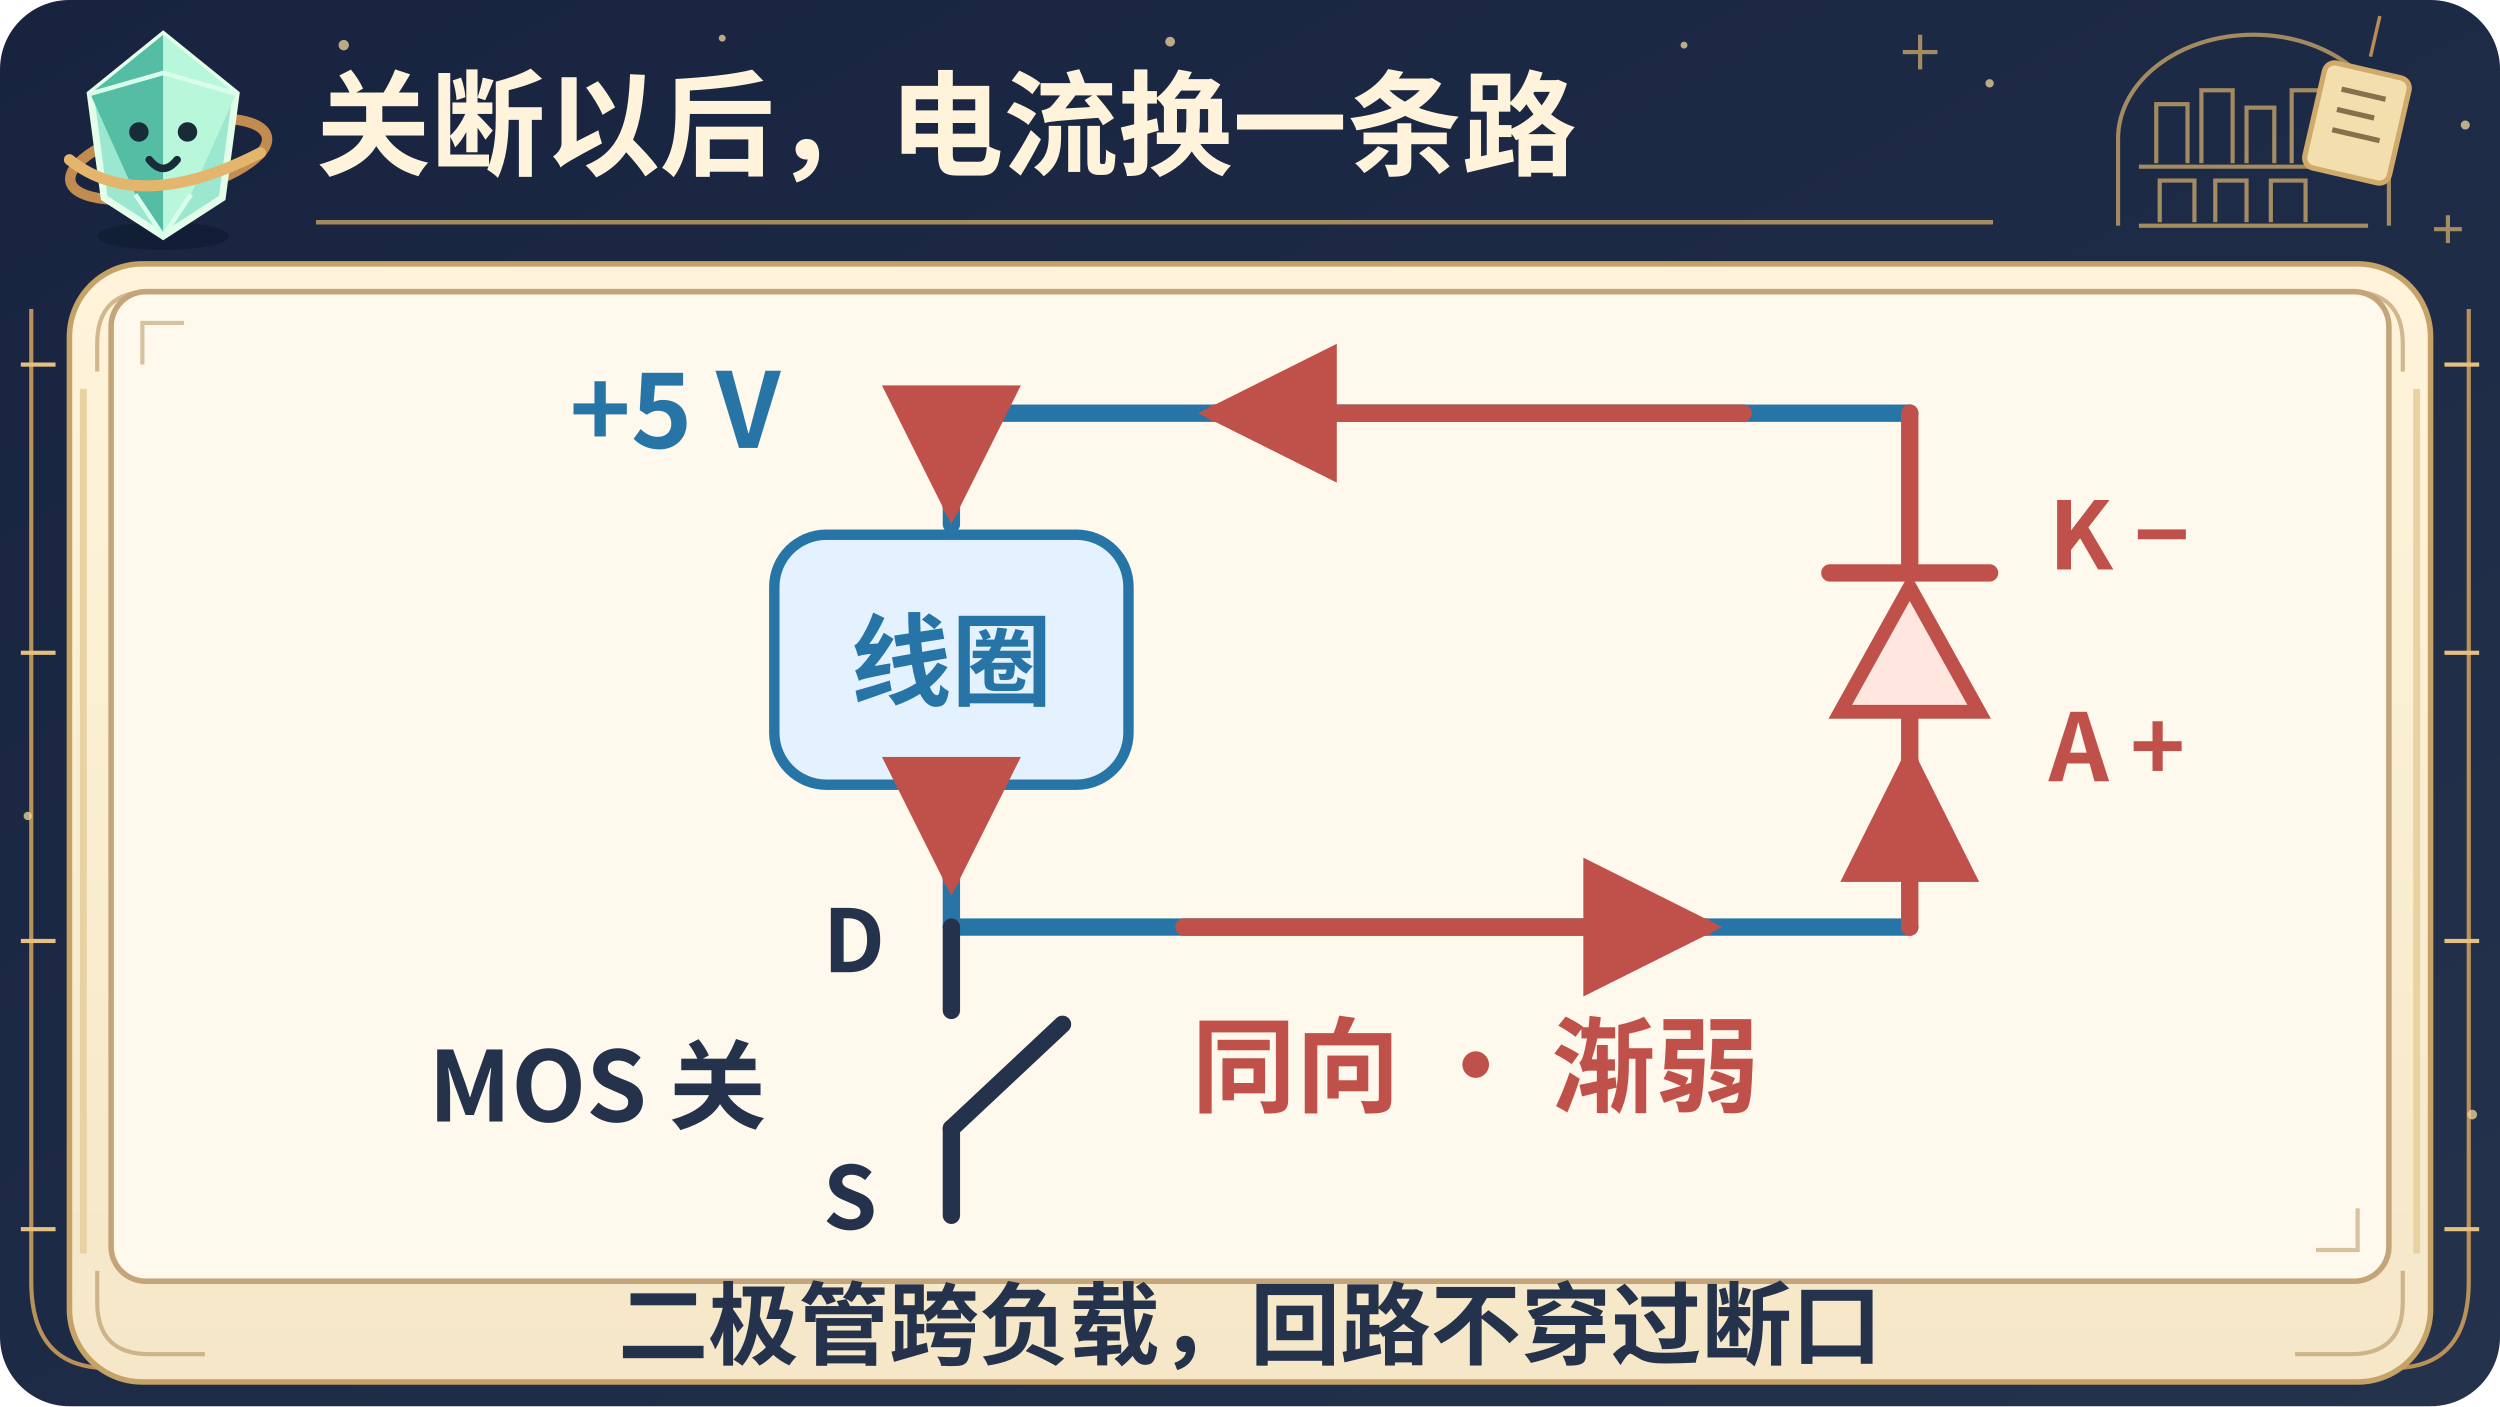
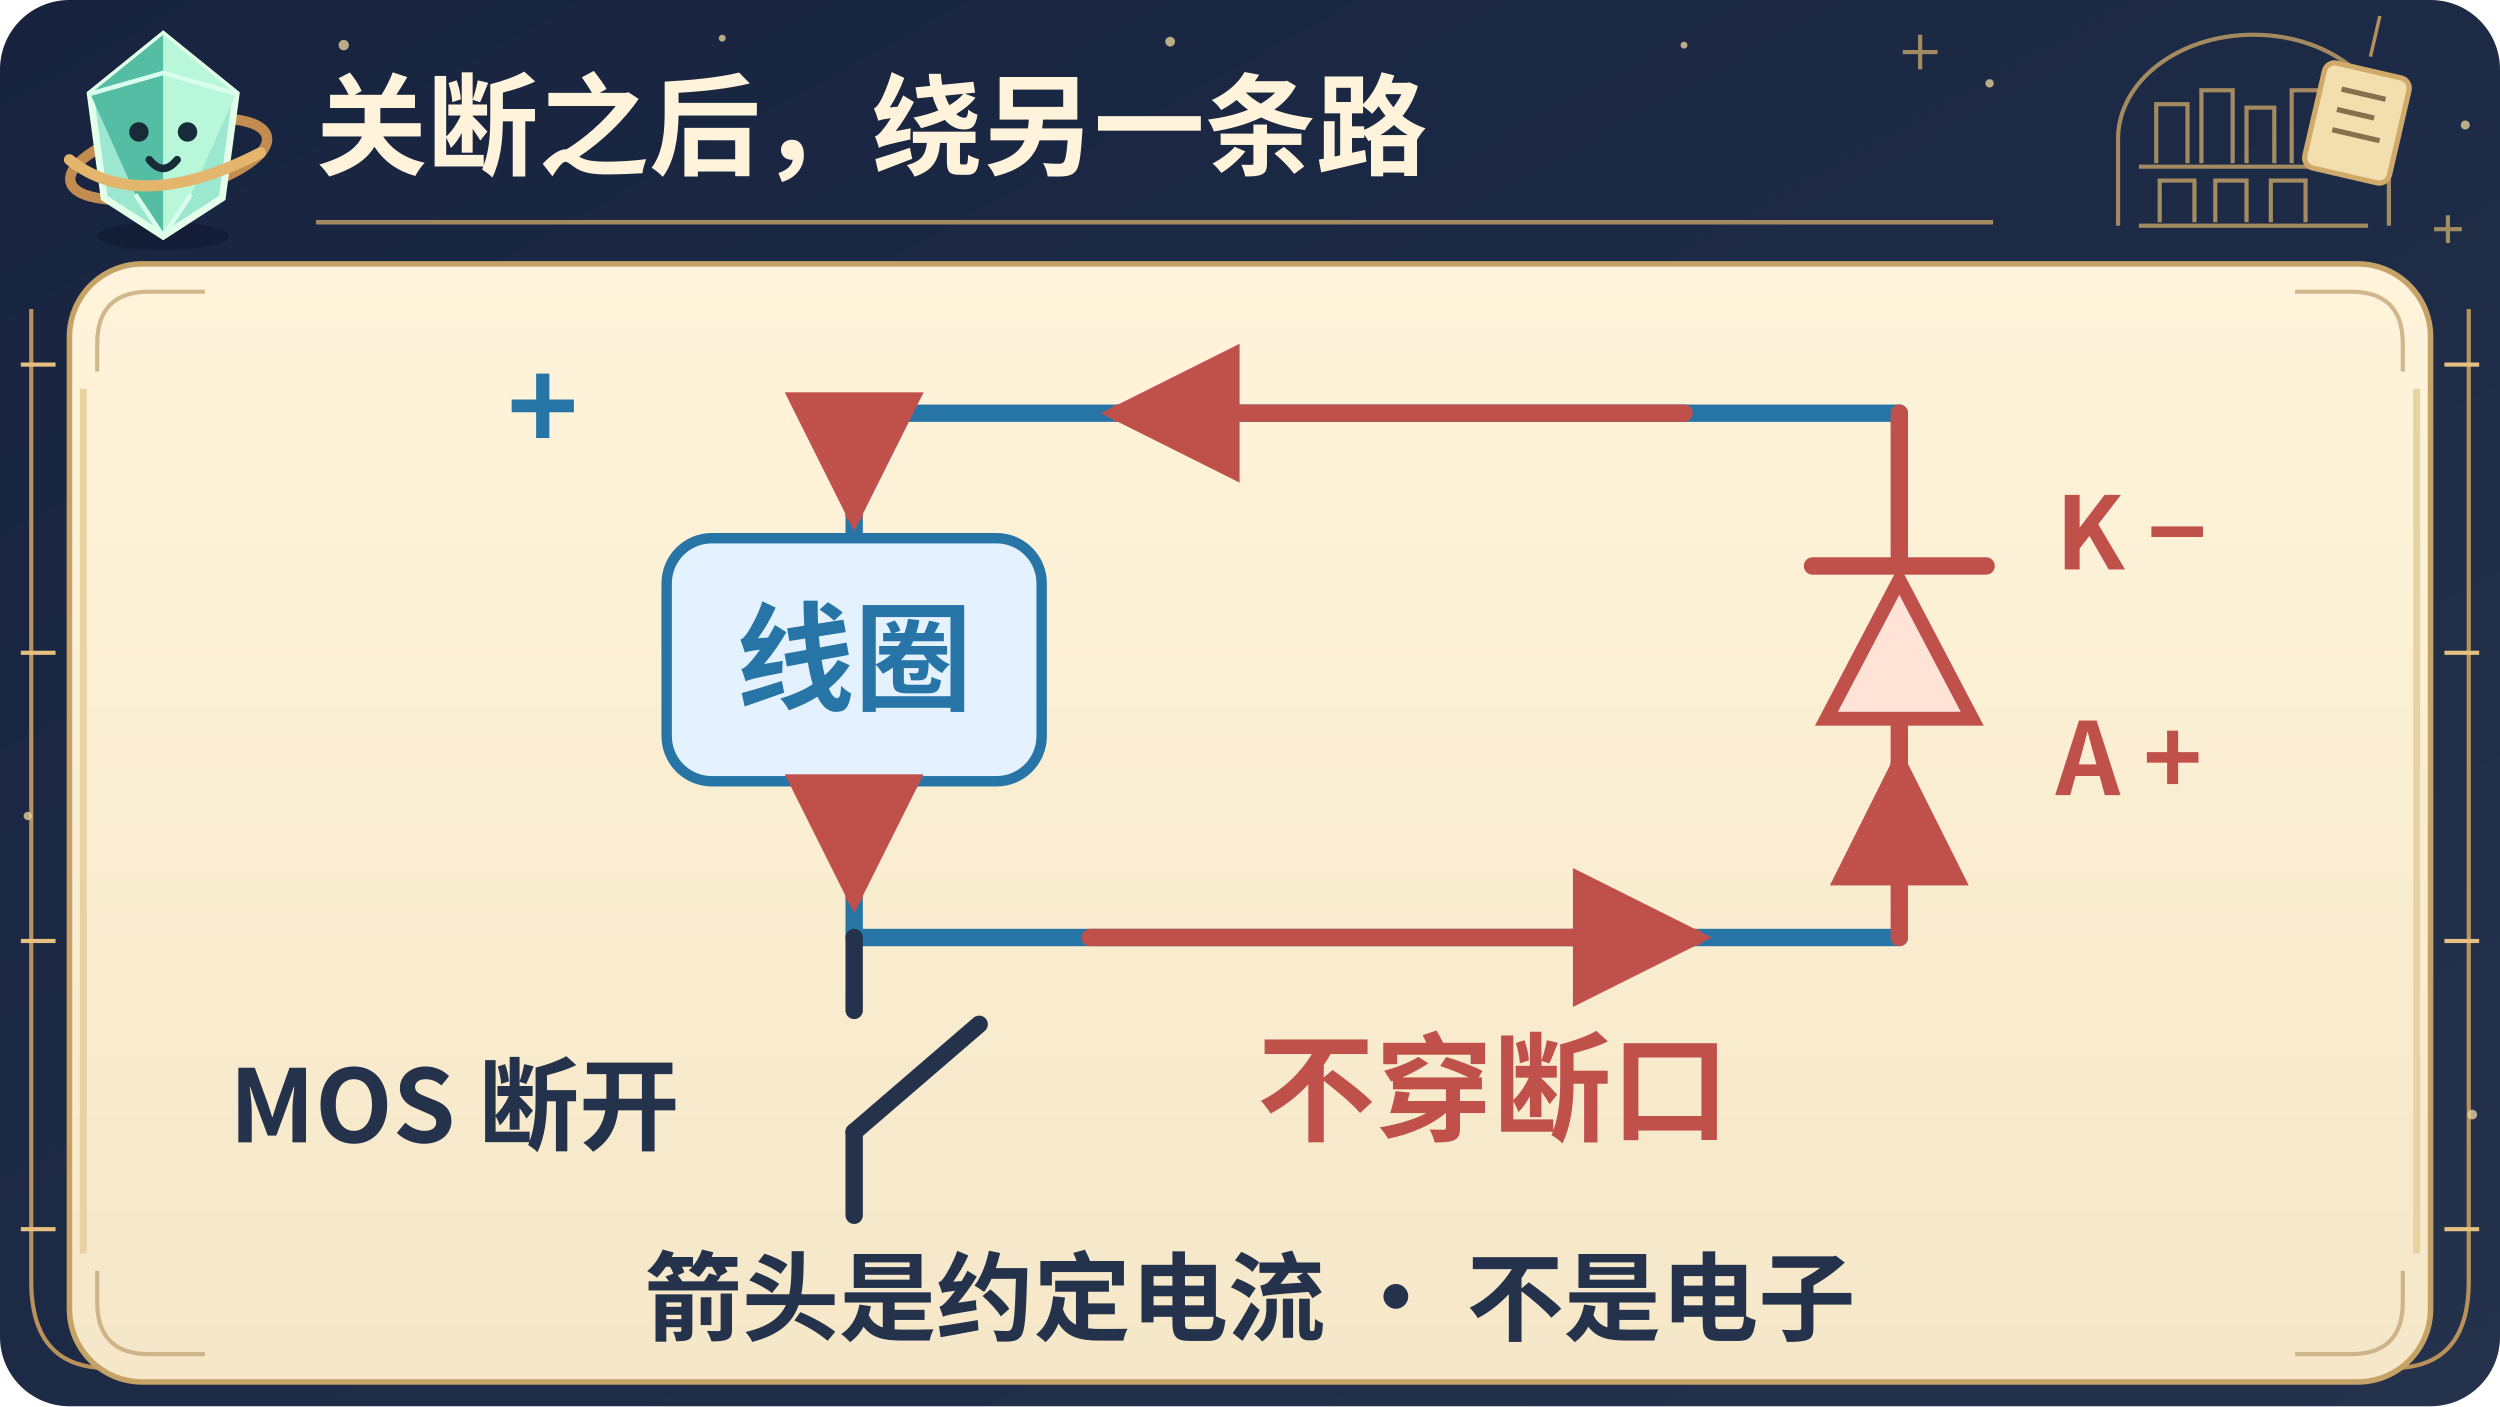
- <svg xmlns="http://www.w3.org/2000/svg" viewBox="0 0 720 405" role="img" aria-label="关断以后，电流换一条路" width="720" height="405" aria-describedby="star-workshop-description">
+ <svg xmlns="http://www.w3.org/2000/svg" viewBox="0 0 720 405" width="720" height="405" role="img" aria-label="关断之后，绕另一条路" aria-describedby="star-workshop-description">
  <defs>
    <marker id="b" markerWidth="9" markerHeight="9" refX="7" refY="4" orient="auto">
      <path d="M0 0L8 4L0 8Z" fill="#2775A6" />
    </marker>
    <marker id="p" markerWidth="9" markerHeight="9" refX="7" refY="4" orient="auto">
      <path d="M0 0L8 4L0 8Z" fill="#7352A0" />
    </marker>
    <marker id="r" markerWidth="9" markerHeight="9" refX="7" refY="4" orient="auto">
      <path d="M0 0L8 4L0 8Z" fill="#BF514A" />
    </marker>
    <linearGradient id="workshop-night" x1="0" y1="0" x2="1" y2="1">
      <stop stop-color="#17233F" />
      <stop offset="1" stop-color="#24324C" />
    </linearGradient>
    <linearGradient id="workshop-paper" x1="0" y1="0" x2="0" y2="1">
      <stop stop-color="#FFF4DB" />
      <stop offset="1" stop-color="#f5e7c8" />
    </linearGradient>
  </defs>
  <g font-family="PingFang SC,Noto Sans CJK SC,Microsoft YaHei,sans-serif">
    <g id="star-workshop-frame" aria-hidden="true">
      <rect width="720" height="405" rx="20" fill="url(#workshop-night)" />
      <path d="M9 89V369Q9 394 31 394H689Q711 394 711 369V89" fill="none" stroke="#bb915a" stroke-width="1.2" />
      <path d="M6 105H16M6 188H16M6 271H16M6 354H16M704 105H714M704 188H714M704 271H714M704 354H714" stroke="#e5c081" stroke-width="1.2" />
      <g fill="#f0d79e" opacity=".75">
        <circle cx="99" cy="13" r="1.5" />
        <circle cx="208" cy="11" r="1" />
        <circle cx="337" cy="12" r="1.4" />
        <circle cx="485" cy="13" r="1" />
        <circle cx="573" cy="24" r="1.2" />
        <circle cx="710" cy="36" r="1.3" />
        <circle cx="8" cy="235" r="1.2" />
        <circle cx="712" cy="321" r="1.4" />
      </g>
      <g stroke="#C5A367" stroke-width="1.2" fill="none" opacity=".8">
        <path d="M553 10V20M548 15H558M705 62V70M701 66H709" />
        <path d="M610 65V40A39 30 0 0 1 688 40V65M616 48H682M616 65H682" />
        <path d="M621 47V30H630V47M634 47V26H643V47M647 47V31H655V47M660 47V26H669V47M622 64V52H632V64M638 64V52H647V64M654 64V52H664V64" />
      </g>
      <g transform="translate(680 28) rotate(13)">
        <path d="M0 -12V-24" stroke="#b58d58" stroke-width="1" />
        <rect x="-12" y="-8" width="25" height="31" rx="3" fill="#f3dfad" stroke="#cfaa6b" stroke-width="1.5" />
        <path d="M-6 -1H7M-6 5H5M-6 11H8" stroke="#87704e" stroke-width="1.5" />
      </g>
      <path d="M91 64H574" fill="none" stroke="#C5A367" stroke-width="1.3" opacity=".8" />
      <rect x="20" y="76" width="680" height="322" rx="21" fill="url(#workshop-paper)" stroke="#C5A367" stroke-width="1.6" />
      <path d="M28 107V99Q28 84 43 84H59M661 84H677Q692 84 692 99V107M28 366V375Q28 390 43 390H59M661 390H677Q692 390 692 375V366" fill="none" stroke="#c4a779" stroke-width="1.2" opacity=".8" />
      <path d="M24 112V361M696 112V361" stroke="#e9d2a2" stroke-width="2" />
    </g>
-     <text x="91" y="48" font-size="33" fill="#FFF4DB" text-anchor="start" font-weight="650">关断以后，电流换一条路</text>
-     <rect x="32" y="84" width="656" height="285" rx="10" fill="#fff9ed" stroke="#c3a579" stroke-width="1.6" />
-     <path d="M41 105V93H53 M667 360H679V348" stroke="#b79661" stroke-width="1.2" fill="none" opacity=".55" aria-hidden="true" />
-     <path d="M274 119 L550 119 M274 119 L274 151 M274 229 L274 267 L550 267" fill="none" stroke="#2775A6" stroke-width="5" stroke-linecap="round" stroke-linejoin="round" />
-     <text x="164" y="129" font-size="30" fill="#2775A6" text-anchor="start" font-weight="600">+5 V</text>
-     <rect x="223" y="154" width="102" height="72" rx="15" fill="#e4f2ff" stroke="#2775A6" stroke-width="3" />
-     <text x="274" y="201" font-size="29" fill="#2775A6" text-anchor="middle" font-weight="600">线圈</text>
-     <path d="M274 267 L274 291 M274 325 L274 350" fill="none" stroke="#24324C" stroke-width="5" stroke-linecap="round" stroke-linejoin="round" />
-     <path d="M274 325 L306 295" fill="none" stroke="#24324C" stroke-width="5" stroke-linecap="round" stroke-linejoin="round" />
-     <text x="172" y="323" font-size="28" fill="#24324C" text-anchor="middle" font-weight="600">MOS 关</text>
-     <text x="237" y="280" font-size="25" fill="#24324C" text-anchor="start" font-weight="600">D</text>
-     <text x="237" y="354" font-size="25" fill="#24324C" text-anchor="start" font-weight="600">S</text>
-     <path d="M550 119 L550 165 M550 205 L550 267" fill="none" stroke="#BF514A" stroke-width="5" stroke-linecap="round" stroke-linejoin="round" />
-     <path d="M530 205 L550 169 L570 205 Z" fill="#ffe6df" stroke="#BF514A" stroke-width="4" />
-     <path d="M527 165 L573 165" fill="none" stroke="#BF514A" stroke-width="5" stroke-linecap="round" stroke-linejoin="round" />
-     <text x="590" y="164" font-size="27" fill="#BF514A" text-anchor="start" font-weight="600">K −</text>
-     <text x="590" y="225" font-size="27" fill="#BF514A" text-anchor="start" font-weight="600">A +</text>
-     <path d="M341 267 L491 267" fill="none" stroke="#BF514A" stroke-width="5" stroke-linecap="round" stroke-linejoin="round" marker-end="url(#r)" />
-     <path d="M550 249 L550 219" fill="none" stroke="#BF514A" stroke-width="5" stroke-linecap="round" stroke-linejoin="round" marker-end="url(#r)" />
-     <path d="M502 119 L350 119" fill="none" stroke="#BF514A" stroke-width="5" stroke-linecap="round" stroke-linejoin="round" marker-end="url(#r)" />
-     <path d="M274 134 L274 146" fill="none" stroke="#BF514A" stroke-width="5" stroke-linecap="round" stroke-linejoin="round" marker-end="url(#r)" />
-     <path d="M274 230 L274 253" fill="none" stroke="#BF514A" stroke-width="5" stroke-linecap="round" stroke-linejoin="round" marker-end="url(#r)" />
-     <text x="425" y="318" font-size="30" fill="#BF514A" text-anchor="middle" font-weight="600">同向 · 渐弱</text>
-     <text x="360" y="391" font-size="26" fill="#24324C" text-anchor="middle" font-weight="600">二极管跨负载，回路不穿过断口</text>
+     <text x="91" y="48" font-size="32" fill="#FFF4DB" text-anchor="start" font-weight="650">关断之后，绕另一条路</text>
+     <path d="M246 119 L547 119 M246 119 L246 156 M246 225 L246 270 L547 270" fill="none" stroke="#2775A6" stroke-width="5" stroke-linecap="round" stroke-linejoin="round" />
+     <rect x="192" y="155" width="108" height="70" rx="13" fill="#e4f2ff" stroke="#2775A6" stroke-width="3" />
+     <text x="246" y="202" font-size="34" fill="#2775A6" text-anchor="middle" font-weight="650">线圈</text>
+     <text x="146" y="130" font-size="35" fill="#2775A6" text-anchor="start" font-weight="650">+</text>
+     <path d="M547 119 L547 163 M547 207 L547 270" fill="none" stroke="#BF514A" stroke-width="5" stroke-linecap="round" stroke-linejoin="round" />
+     <path d="M526 207 L547 167 L568 207 Z" fill="#ffe3d6" stroke="#BF514A" stroke-width="4" />
+     <path d="M522 163 L572 163" fill="none" stroke="#BF514A" stroke-width="5" stroke-linecap="round" stroke-linejoin="round" />
+     <text x="592" y="164" font-size="29" fill="#BF514A" text-anchor="start" font-weight="650">K −</text>
+     <text x="592" y="229" font-size="29" fill="#BF514A" text-anchor="start" font-weight="650">A +</text>
+     <path d="M314 270 L488 270" fill="none" stroke="#BF514A" stroke-width="5" stroke-linecap="round" stroke-linejoin="round" marker-end="url(#r)" />
+     <path d="M547 252 L547 220" fill="none" stroke="#BF514A" stroke-width="5" stroke-linecap="round" stroke-linejoin="round" marker-end="url(#r)" />
+     <path d="M485 119 L322 119" fill="none" stroke="#BF514A" stroke-width="5" stroke-linecap="round" stroke-linejoin="round" marker-end="url(#r)" />
+     <path d="M246 129 L246 148" fill="none" stroke="#BF514A" stroke-width="5" stroke-linecap="round" stroke-linejoin="round" marker-end="url(#r)" />
+     <path d="M246 231 L246 258" fill="none" stroke="#BF514A" stroke-width="5" stroke-linecap="round" stroke-linejoin="round" marker-end="url(#r)" />
+     <path d="M246 270 L246 291 M246 326 L246 350" fill="none" stroke="#24324C" stroke-width="5" stroke-linecap="round" stroke-linejoin="round" />
+     <path d="M246 326 L282 295" fill="none" stroke="#24324C" stroke-width="5" stroke-linecap="round" stroke-linejoin="round" />
+     <text x="66" y="329" font-size="29" fill="#24324C" text-anchor="start" font-weight="650">MOS 断开</text>
+     <text x="430" y="326" font-size="34" fill="#BF514A" text-anchor="middle" font-weight="650">不穿断口</text>
+     <text x="360" y="384" font-size="28" fill="#24324C" text-anchor="middle" font-weight="650">箭头是约定电流 · 不是电子</text>
    <g id="star-workshop-lantern" transform="translate(47 39)">
      <ellipse cx="0" cy="29" rx="19" ry="4" fill="#091329" opacity=".42" />
      <ellipse cx="0" cy="7" rx="29" ry="10" transform="rotate(-13)" fill="none" stroke="#c28b50" stroke-width="3" />
      <path d="M0 -29L21 -12L17 18L0 29L-17 18L-21 -12Z" fill="#9ce7cf" stroke="#e4ffe9" stroke-width="2" />
      <path d="M0 -29L-21 -12L-8 17L0 29Z" fill="#54bda4" />
      <path d="M0 -29L21 -12L8 17L0 29Z" fill="#b9f7da" />
      <path d="M-21 -12L0 -18L21 -12M-8 17L0 29L8 17" fill="none" stroke="#d9ffec" stroke-width="1.3" />
      <circle cx="-7" cy="-1" r="2.8" fill="#172b38" />
      <circle cx="7" cy="-1" r="2.8" fill="#172b38" />
      <path d="M-4 7Q0 12 4 7" fill="none" stroke="#172b38" stroke-width="2.2" stroke-linecap="round" />
      <path d="M-27 7Q-7 23 28 5" fill="none" stroke="#e4b66d" stroke-width="3.2" stroke-linecap="round" />
    </g>
  </g>
</svg>
